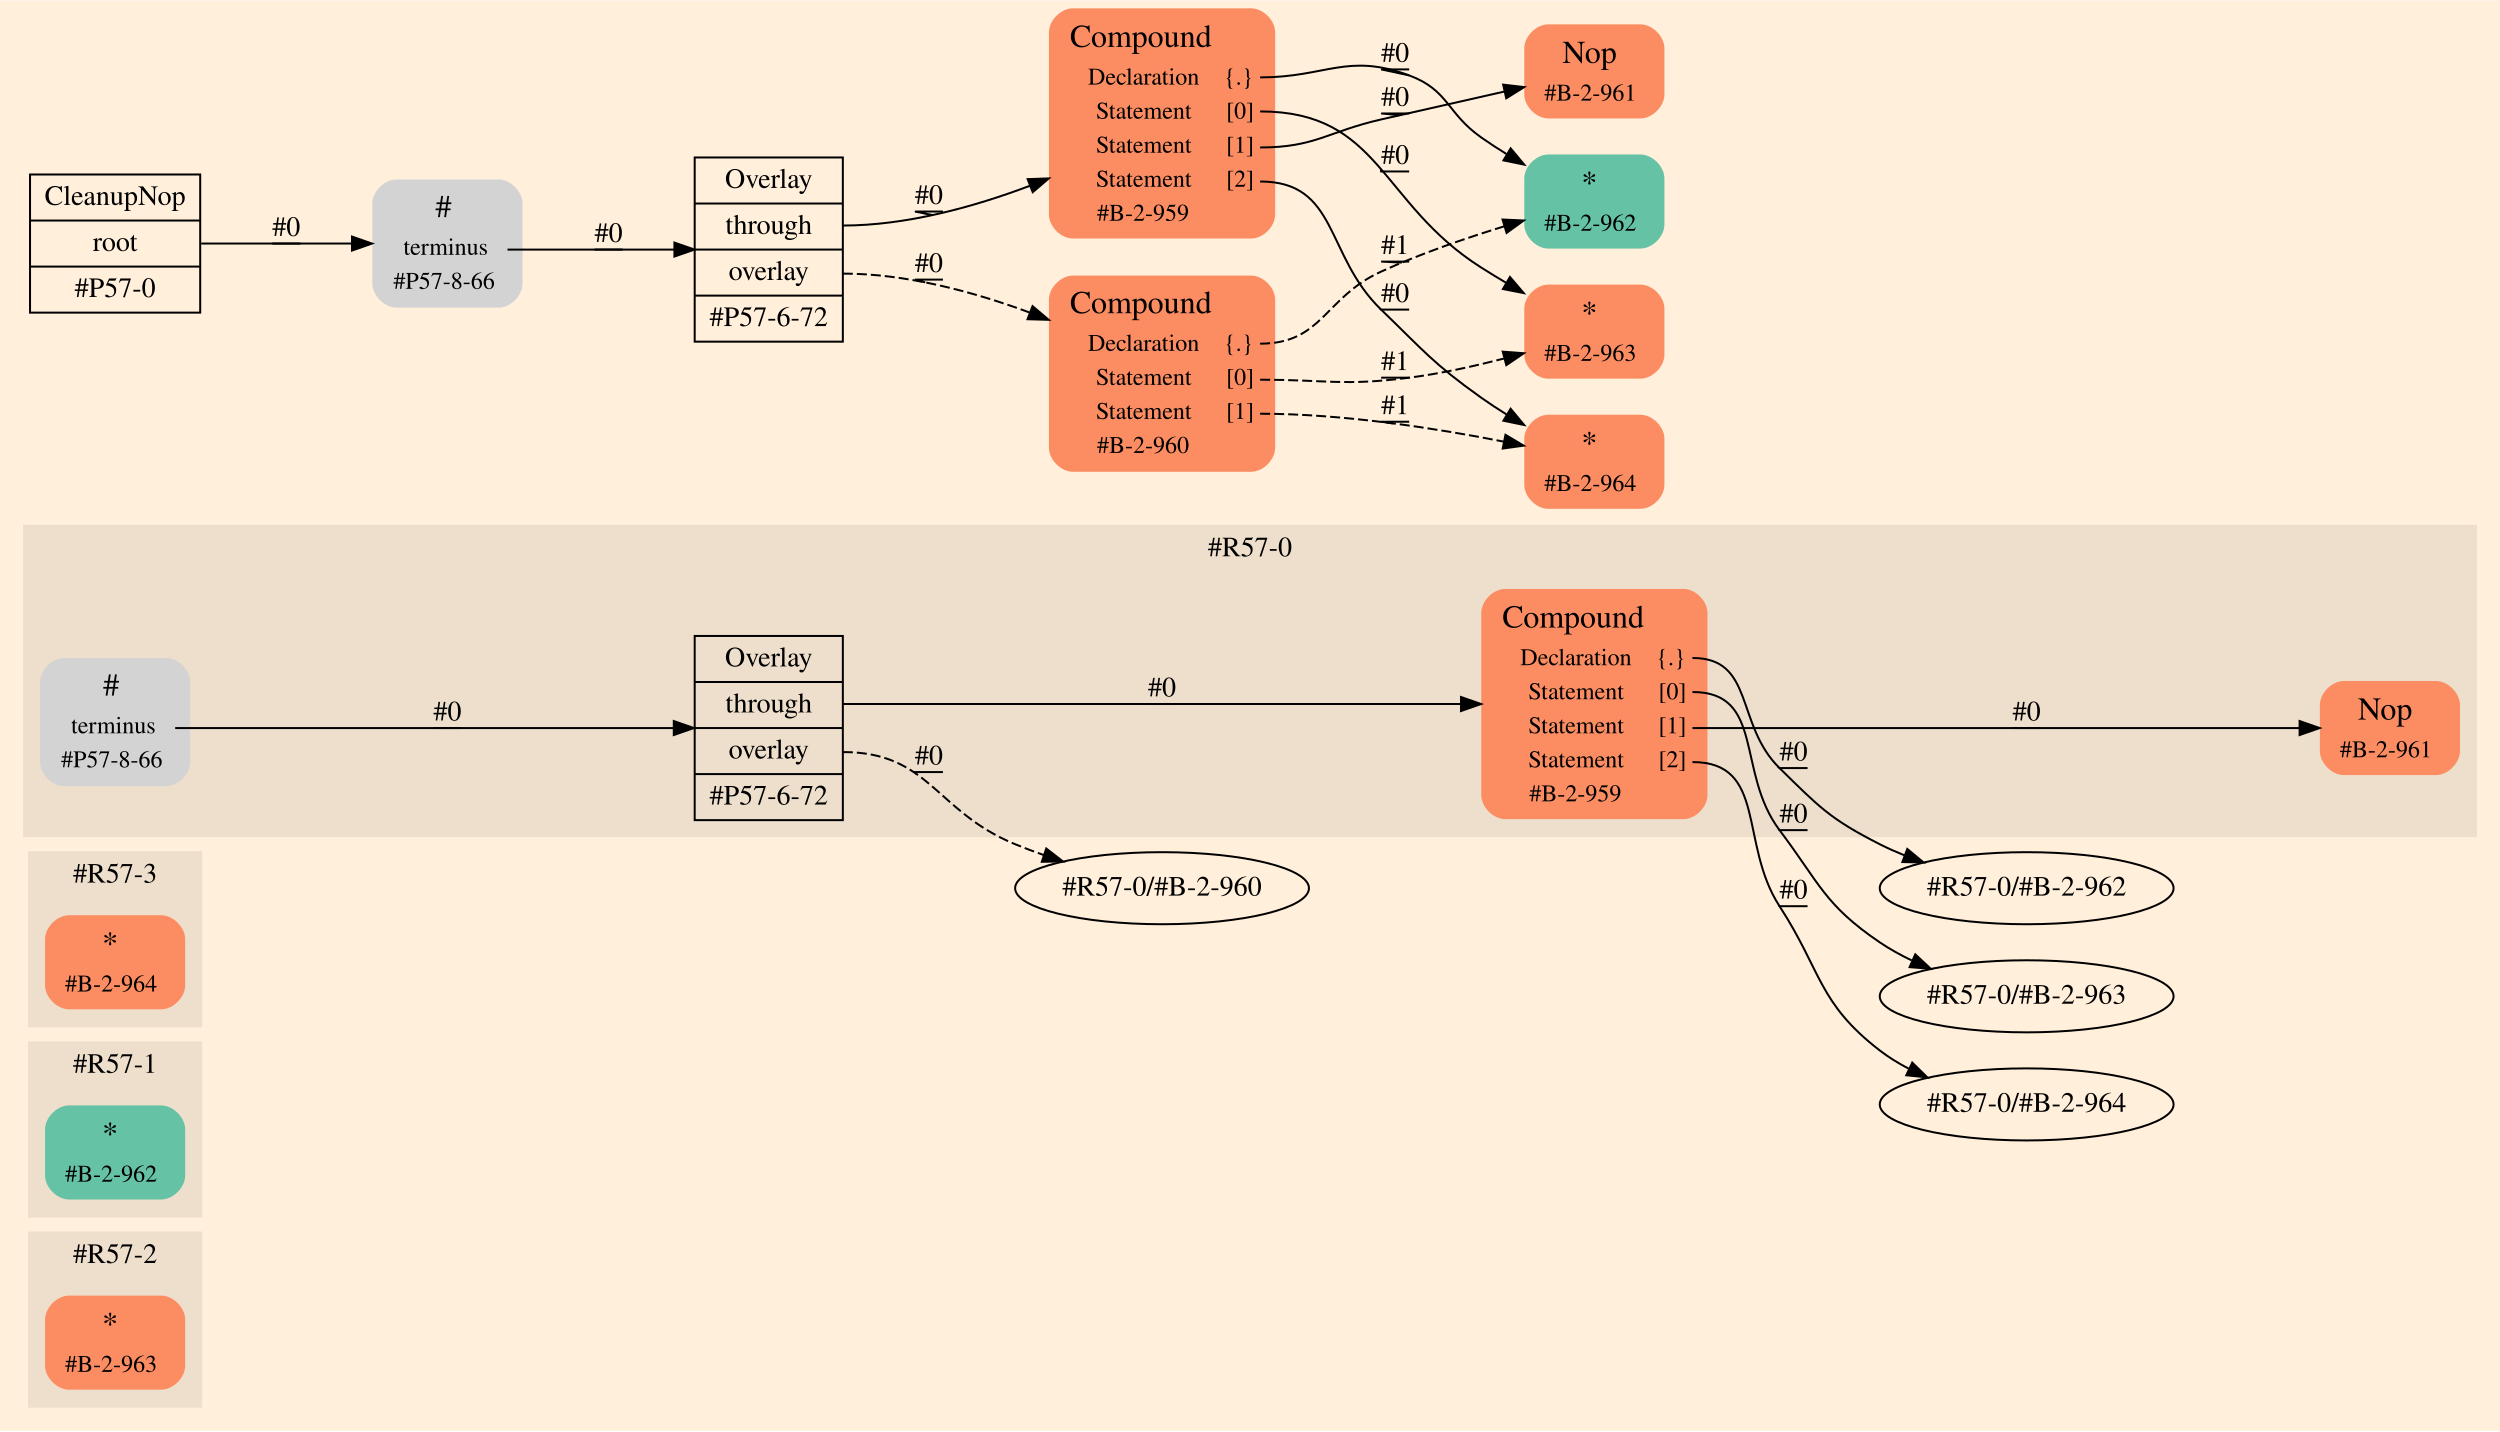
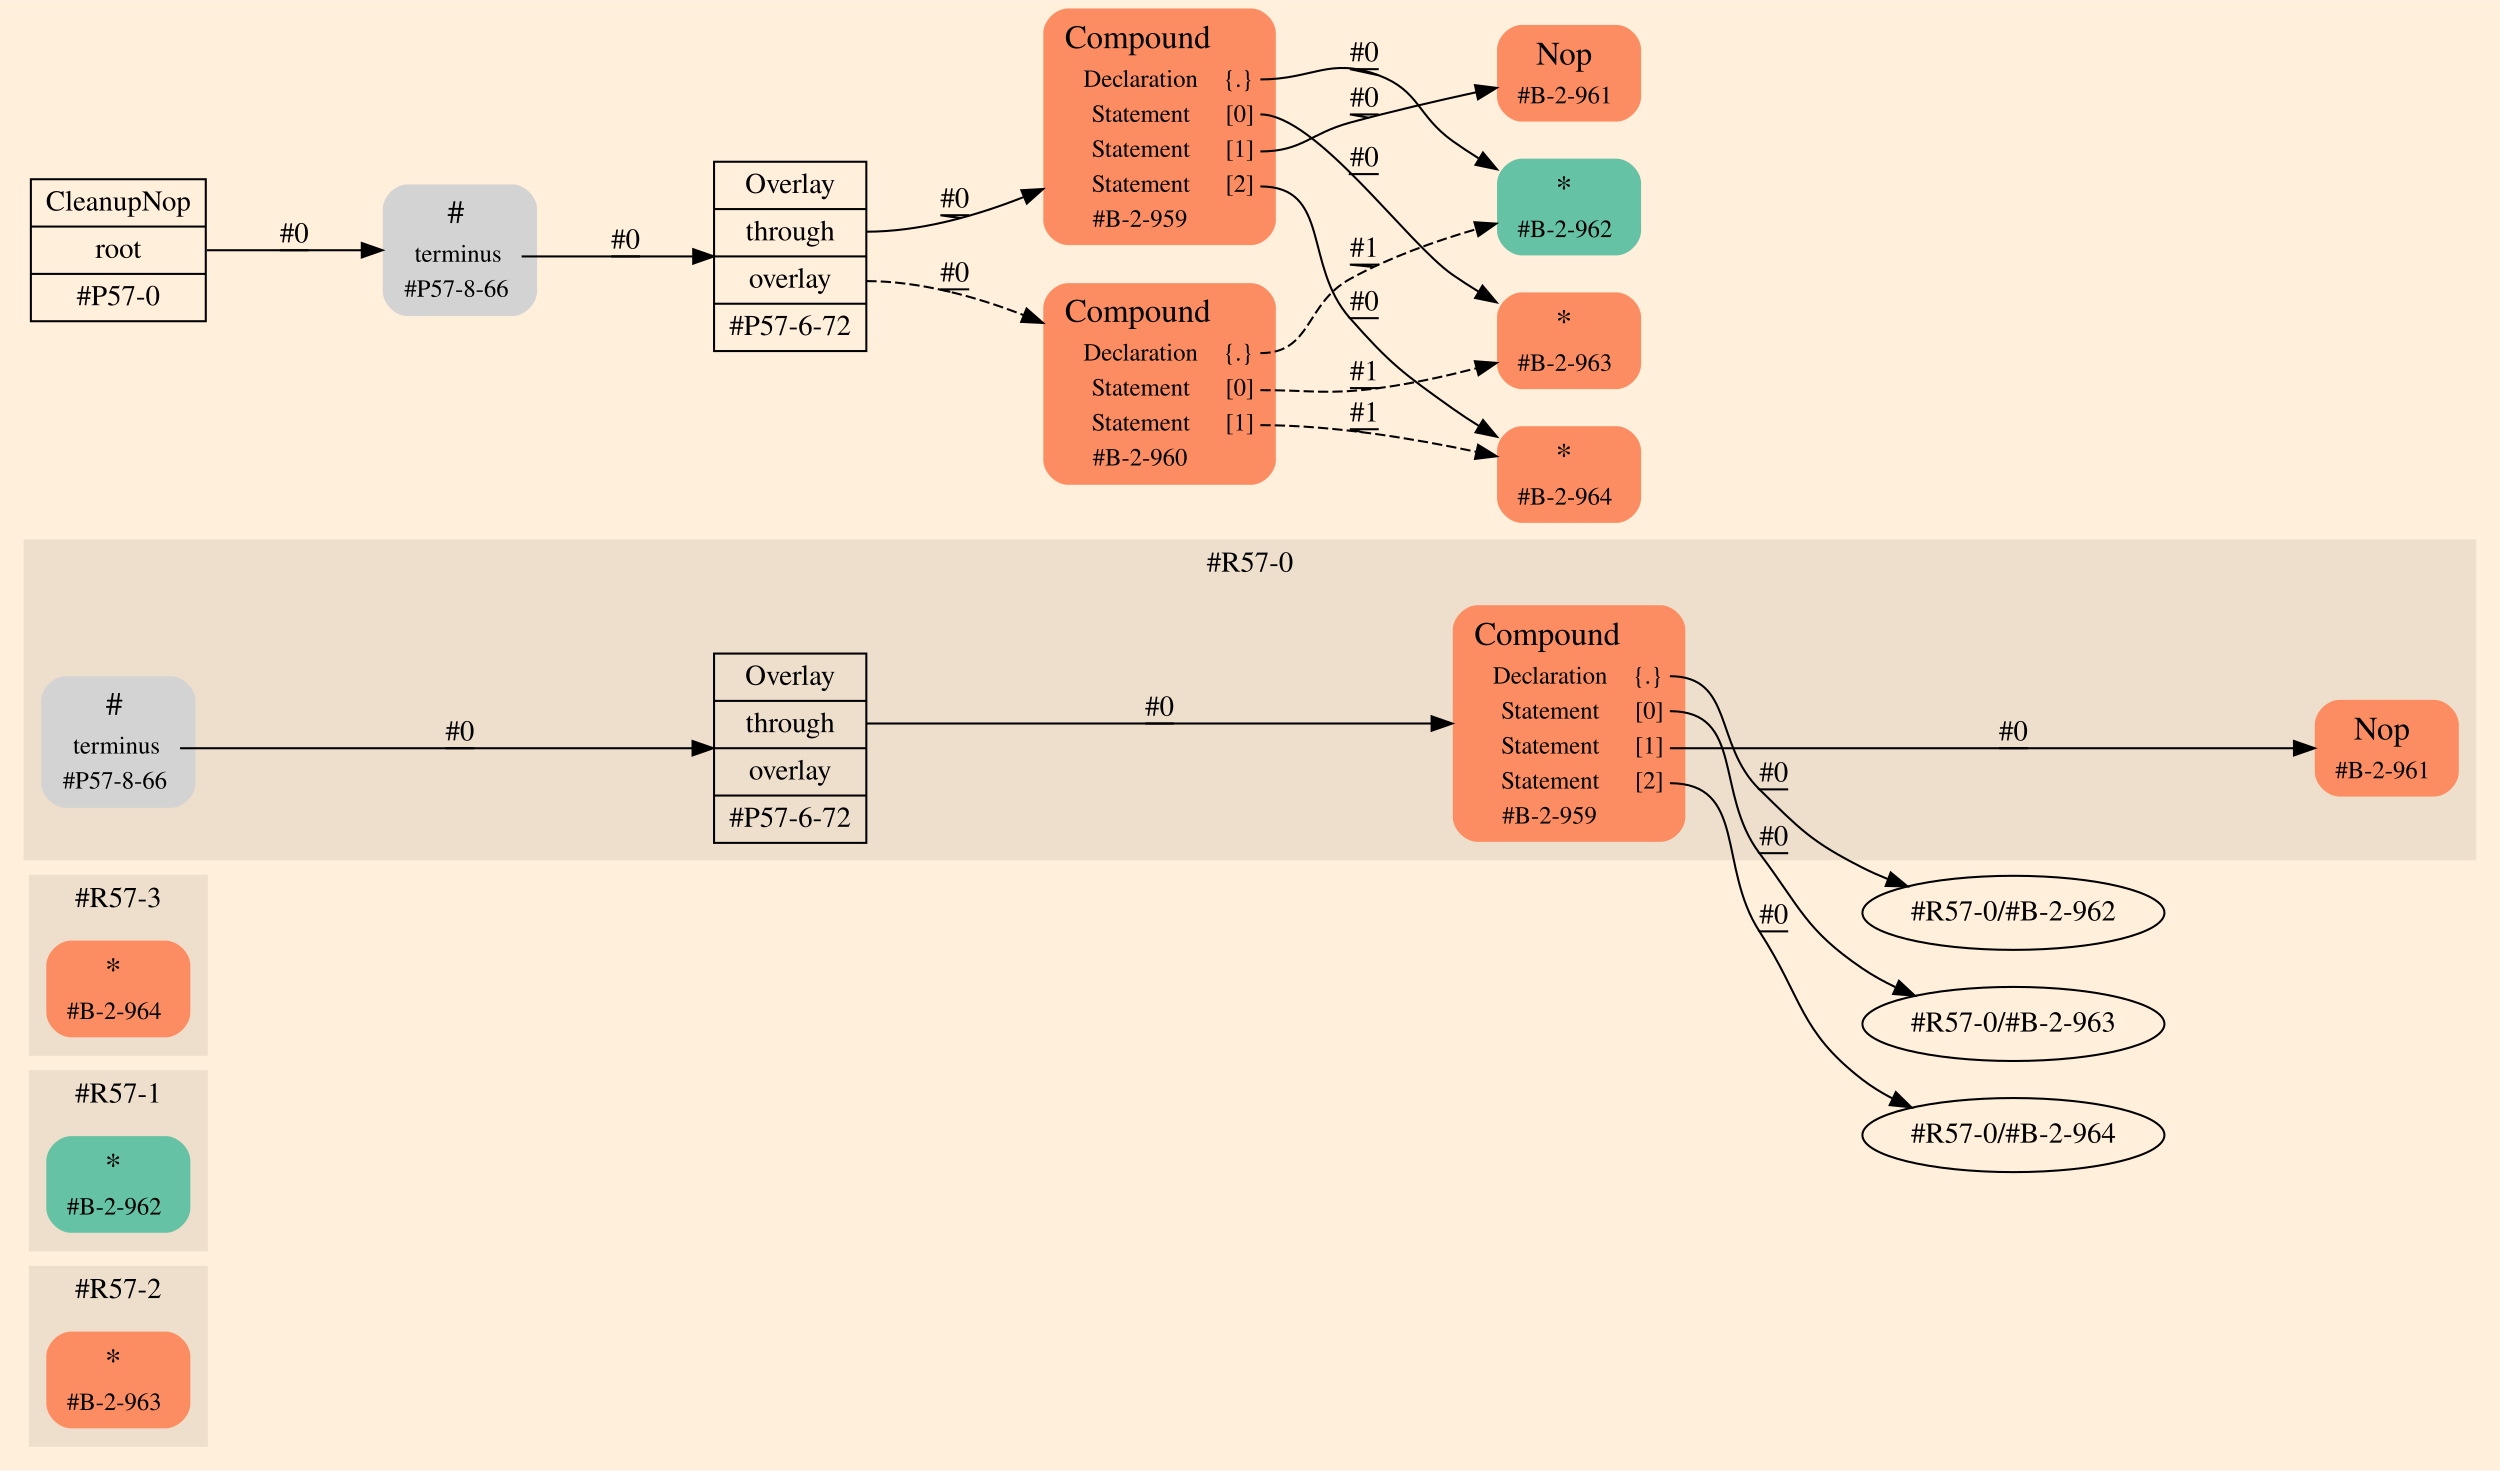
- <svg xmlns="http://www.w3.org/2000/svg" width="1008pt" height="577pt" viewBox="0.00 0.00 1008.00 576.74">
-   <g id="graph0" class="graph" transform="scale(.8072 .8072) rotate(0) translate(4 710.5)">
-     <polygon fill="#ffefdb" stroke="transparent" points="-4,4 -4,-710.5 1244.774,-710.5 1244.774,4 -4,4" />
+ <svg xmlns="http://www.w3.org/2000/svg" width="1008pt" height="593pt" viewBox="0.00 0.00 1008.00 592.83">
+   <g id="graph0" class="graph" transform="scale(.8297 .8297) rotate(0) translate(4 710.5)">
+     <polygon fill="#ffefdb" stroke="transparent" points="-4,4 -4,-710.5 1210.887,-710.5 1210.887,4 -4,4" />
    <g id="clust1" class="cluster">
      <polygon fill="#eedfcc" stroke="#eedfcc" points="10.5,-8 10.5,-95 96.5,-95 96.5,-8 10.5,-8" />
      <text text-anchor="middle" x="53.5" y="-79.8" font-family="Times,serif" font-size="14.00" fill="#000000">#R57-2</text>
    </g>
    <g id="clust2" class="cluster">
      <polygon fill="#eedfcc" stroke="#eedfcc" points="10.5,-103 10.5,-190 96.5,-190 96.5,-103 10.5,-103" />
      <text text-anchor="middle" x="53.5" y="-174.8" font-family="Times,serif" font-size="14.00" fill="#000000">#R57-1</text>
    </g>
    <g id="clust3" class="cluster">
      <polygon fill="#eedfcc" stroke="#eedfcc" points="10.5,-198 10.5,-285 96.5,-285 96.5,-198 10.5,-198" />
      <text text-anchor="middle" x="53.5" y="-269.8" font-family="Times,serif" font-size="14.00" fill="#000000">#R57-3</text>
    </g>
    <g id="clust4" class="cluster">
-       <polygon fill="#eedfcc" stroke="#eedfcc" points="8,-293 8,-448 1232.774,-448 1232.774,-293 8,-293" />
-       <text text-anchor="middle" x="620.387" y="-432.8" font-family="Times,serif" font-size="14.00" fill="#000000">#R57-0</text>
+       <polygon fill="#eedfcc" stroke="#eedfcc" points="8,-293 8,-448 1198.887,-448 1198.887,-293 8,-293" />
+       <text text-anchor="middle" x="603.443" y="-432.8" font-family="Times,serif" font-size="14.00" fill="#000000">#R57-0</text>
    </g>
    <g id="node1" class="node">
      <path fill="#fc8d62" stroke="transparent" d="M76.5,-63.5C76.5,-63.5 30.5,-63.5 30.5,-63.5 24.5,-63.5 18.5,-57.5 18.5,-51.5 18.5,-51.5 18.5,-28.5 18.5,-28.5 18.5,-22.5 24.5,-16.5 30.5,-16.5 30.5,-16.5 76.5,-16.5 76.5,-16.5 82.5,-16.5 88.5,-22.5 88.5,-28.5 88.5,-28.5 88.5,-51.5 88.5,-51.5 88.5,-57.5 82.5,-63.5 76.5,-63.5" />
      <text text-anchor="start" x="47" y="-44.2" font-family="Times,serif" font-size="16.00" fill="#000000">*</text>
      <text text-anchor="start" x="28.5" y="-25.4" font-family="Times,serif" font-size="12.00" fill="#000000">#B-2-963</text>
    </g>
    <g id="node2" class="node">
      <path fill="#66c2a5" stroke="transparent" d="M76.5,-158.5C76.5,-158.5 30.5,-158.5 30.5,-158.5 24.5,-158.5 18.5,-152.5 18.5,-146.5 18.5,-146.5 18.5,-123.5 18.5,-123.5 18.5,-117.5 24.5,-111.5 30.5,-111.5 30.5,-111.5 76.5,-111.5 76.5,-111.5 82.5,-111.5 88.5,-117.5 88.5,-123.5 88.5,-123.5 88.5,-146.5 88.5,-146.5 88.5,-152.5 82.5,-158.5 76.5,-158.5" />
      <text text-anchor="start" x="47" y="-139.2" font-family="Times,serif" font-size="16.00" fill="#000000">*</text>
      <text text-anchor="start" x="28.5" y="-120.4" font-family="Times,serif" font-size="12.00" fill="#000000">#B-2-962</text>
    </g>
    <g id="node3" class="node">
      <path fill="#fc8d62" stroke="transparent" d="M76.5,-253.5C76.5,-253.5 30.5,-253.5 30.5,-253.5 24.5,-253.5 18.5,-247.5 18.5,-241.5 18.5,-241.5 18.5,-218.5 18.5,-218.5 18.5,-212.5 24.5,-206.5 30.5,-206.5 30.5,-206.5 76.5,-206.5 76.5,-206.5 82.5,-206.5 88.5,-212.5 88.5,-218.5 88.5,-218.5 88.5,-241.5 88.5,-241.5 88.5,-247.5 82.5,-253.5 76.5,-253.5" />
      <text text-anchor="start" x="47" y="-234.2" font-family="Times,serif" font-size="16.00" fill="#000000">*</text>
      <text text-anchor="start" x="28.5" y="-215.4" font-family="Times,serif" font-size="12.00" fill="#000000">#B-2-964</text>
    </g>
    <g id="node4" class="node">
-       <path fill="#fc8d62" stroke="transparent" d="M1212.774,-370.5C1212.774,-370.5 1166.774,-370.5 1166.774,-370.5 1160.774,-370.5 1154.774,-364.5 1154.774,-358.5 1154.774,-358.5 1154.774,-335.5 1154.774,-335.5 1154.774,-329.5 1160.774,-323.5 1166.774,-323.5 1166.774,-323.5 1212.774,-323.5 1212.774,-323.5 1218.774,-323.5 1224.774,-329.5 1224.774,-335.5 1224.774,-335.5 1224.774,-358.5 1224.774,-358.5 1224.774,-364.5 1218.774,-370.5 1212.774,-370.5" />
-       <text text-anchor="start" x="1173.774" y="-351.2" font-family="Times,serif" font-size="16.00" fill="#000000">Nop</text>
-       <text text-anchor="start" x="1164.774" y="-332.4" font-family="Times,serif" font-size="12.00" fill="#000000">#B-2-961</text>
+       <path fill="#fc8d62" stroke="transparent" d="M1178.887,-370.5C1178.887,-370.5 1132.887,-370.5 1132.887,-370.5 1126.887,-370.5 1120.887,-364.5 1120.887,-358.5 1120.887,-358.5 1120.887,-335.5 1120.887,-335.5 1120.887,-329.5 1126.887,-323.5 1132.887,-323.5 1132.887,-323.5 1178.887,-323.5 1178.887,-323.5 1184.887,-323.5 1190.887,-329.5 1190.887,-335.5 1190.887,-335.5 1190.887,-358.5 1190.887,-358.5 1190.887,-364.5 1184.887,-370.5 1178.887,-370.5" />
+       <text text-anchor="start" x="1139.887" y="-351.2" font-family="Times,serif" font-size="16.00" fill="#000000">Nop</text>
+       <text text-anchor="start" x="1130.887" y="-332.4" font-family="Times,serif" font-size="12.00" fill="#000000">#B-2-961</text>
    </g>
    <g id="node5" class="node">
      <path fill="#d3d3d3" stroke="transparent" d="M79,-382C79,-382 28,-382 28,-382 22,-382 16,-376 16,-370 16,-370 16,-330 16,-330 16,-324 22,-318 28,-318 28,-318 79,-318 79,-318 85,-318 91,-324 91,-330 91,-330 91,-370 91,-370 91,-376 85,-382 79,-382" />
      <text text-anchor="start" x="47.5" y="-363.2" font-family="Times,serif" font-size="16.00" fill="#000000">#</text>
      <text text-anchor="start" x="31.5" y="-344.4" font-family="Times,serif" font-size="12.00" fill="#000000">terminus</text>
      <text text-anchor="start" x="26.5" y="-327.4" font-family="Times,serif" font-size="12.00" fill="#000000">#P57-8-66</text>
    </g>
    <g id="node7" class="node">
      <polygon fill="#eedfcc" stroke="#000000" points="343,-301 343,-393 417,-393 417,-301 343,-301" />
      <text text-anchor="middle" x="380" y="-377.8" font-family="Times,serif" font-size="14.00" fill="#000000">Overlay</text>
      <polyline fill="none" stroke="#000000" points="343,-370 417,-370 " />
      <text text-anchor="middle" x="380" y="-354.8" font-family="Times,serif" font-size="14.00" fill="#000000">through</text>
      <polyline fill="none" stroke="#000000" points="343,-347 417,-347 " />
      <text text-anchor="middle" x="380" y="-331.8" font-family="Times,serif" font-size="14.00" fill="#000000">overlay</text>
      <polyline fill="none" stroke="#000000" points="343,-324 417,-324 " />
      <text text-anchor="middle" x="380" y="-308.8" font-family="Times,serif" font-size="14.00" fill="#000000">#P57-6-72</text>
    </g>
    <g id="edge12" class="edge">
      <path fill="none" stroke="#000000" d="M83.5,-347C171.394,-347 273.943,-347 332.497,-347" />
      <polygon fill="#000000" stroke="#000000" points="332.556,-350.5 342.556,-347 332.556,-343.5 332.556,-350.5" />
      <text text-anchor="middle" x="219.5" y="-350.8" font-family="Times,serif" font-size="14.00" fill="#000000">#0</text>
      <polyline fill="none" stroke="#000000" points="226.5,-347 212.5,-347 219.516,-347 " />
    </g>
    <g id="node6" class="node">
-       <path fill="#fc8d62" stroke="transparent" d="M836.887,-416.5C836.887,-416.5 747.887,-416.5 747.887,-416.5 741.887,-416.5 735.887,-410.5 735.887,-404.5 735.887,-404.5 735.887,-313.5 735.887,-313.5 735.887,-307.5 741.887,-301.5 747.887,-301.5 747.887,-301.5 836.887,-301.5 836.887,-301.5 842.887,-301.5 848.887,-307.5 848.887,-313.5 848.887,-313.5 848.887,-404.5 848.887,-404.5 848.887,-410.5 842.887,-416.5 836.887,-416.5" />
-       <text text-anchor="start" x="746.387" y="-397.2" font-family="Times,serif" font-size="16.00" fill="#000000">Compound</text>
-       <text text-anchor="start" x="755.387" y="-378.4" font-family="Times,serif" font-size="12.00" fill="#000000">Declaration</text>
-       <text text-anchor="start" x="823.387" y="-378.4" font-family="Times,serif" font-size="12.00" fill="#000000">{.}</text>
-       <text text-anchor="start" x="759.387" y="-361.4" font-family="Times,serif" font-size="12.00" fill="#000000">Statement</text>
-       <text text-anchor="start" x="824.387" y="-361.4" font-family="Times,serif" font-size="12.00" fill="#000000">[0]</text>
-       <text text-anchor="start" x="759.387" y="-344.4" font-family="Times,serif" font-size="12.00" fill="#000000">Statement</text>
-       <text text-anchor="start" x="824.387" y="-344.4" font-family="Times,serif" font-size="12.00" fill="#000000">[1]</text>
-       <text text-anchor="start" x="759.387" y="-327.4" font-family="Times,serif" font-size="12.00" fill="#000000">Statement</text>
-       <text text-anchor="start" x="824.387" y="-327.4" font-family="Times,serif" font-size="12.00" fill="#000000">[2]</text>
-       <text text-anchor="start" x="759.887" y="-310.4" font-family="Times,serif" font-size="12.00" fill="#000000">#B-2-959</text>
+       <path fill="#fc8d62" stroke="transparent" d="M803,-416.5C803,-416.5 714,-416.5 714,-416.5 708,-416.5 702,-410.5 702,-404.5 702,-404.5 702,-313.5 702,-313.5 702,-307.5 708,-301.5 714,-301.5 714,-301.5 803,-301.5 803,-301.5 809,-301.5 815,-307.5 815,-313.5 815,-313.5 815,-404.5 815,-404.5 815,-410.5 809,-416.5 803,-416.5" />
+       <text text-anchor="start" x="712.5" y="-397.2" font-family="Times,serif" font-size="16.00" fill="#000000">Compound</text>
+       <text text-anchor="start" x="721.5" y="-378.4" font-family="Times,serif" font-size="12.00" fill="#000000">Declaration</text>
+       <text text-anchor="start" x="789.5" y="-378.4" font-family="Times,serif" font-size="12.00" fill="#000000">{.}</text>
+       <text text-anchor="start" x="725.5" y="-361.4" font-family="Times,serif" font-size="12.00" fill="#000000">Statement</text>
+       <text text-anchor="start" x="790.5" y="-361.4" font-family="Times,serif" font-size="12.00" fill="#000000">[0]</text>
+       <text text-anchor="start" x="725.5" y="-344.4" font-family="Times,serif" font-size="12.00" fill="#000000">Statement</text>
+       <text text-anchor="start" x="790.5" y="-344.4" font-family="Times,serif" font-size="12.00" fill="#000000">[1]</text>
+       <text text-anchor="start" x="725.5" y="-327.4" font-family="Times,serif" font-size="12.00" fill="#000000">Statement</text>
+       <text text-anchor="start" x="790.5" y="-327.4" font-family="Times,serif" font-size="12.00" fill="#000000">[2]</text>
+       <text text-anchor="start" x="726" y="-310.4" font-family="Times,serif" font-size="12.00" fill="#000000">#B-2-959</text>
    </g>
    <g id="edge15" class="edge">
-       <path fill="none" stroke="#000000" d="M841.387,-347C950.183,-347 1078.091,-347 1144.54,-347" />
-       <polygon fill="#000000" stroke="#000000" points="1144.664,-350.5 1154.664,-347 1144.664,-343.5 1144.664,-350.5" />
-       <text text-anchor="middle" x="1008.33" y="-350.8" font-family="Times,serif" font-size="14.00" fill="#000000">#0</text>
-       <polyline fill="none" stroke="#000000" points="1015.33,-347 1001.33,-347 1009.002,-347 " />
+       <path fill="none" stroke="#000000" d="M807.5,-347C916.297,-347 1044.204,-347 1110.653,-347" />
+       <polygon fill="#000000" stroke="#000000" points="1110.777,-350.5 1120.777,-347 1110.777,-343.5 1110.777,-350.5" />
+       <text text-anchor="middle" x="974.443" y="-350.8" font-family="Times,serif" font-size="14.00" fill="#000000">#0</text>
+       <polyline fill="none" stroke="#000000" points="981.443,-347 967.443,-347 975.115,-347 " />
    </g>
    <g id="node17" class="node">
-       <ellipse fill="none" stroke="#000000" cx="1008.33" cy="-267" rx="73.387" ry="18" />
-       <text text-anchor="middle" x="1008.33" y="-263.3" font-family="Times,serif" font-size="14.00" fill="#000000">#R57-0/#B-2-962</text>
+       <ellipse fill="none" stroke="#000000" cx="974.443" cy="-267" rx="73.387" ry="18" />
+       <text text-anchor="middle" x="974.443" y="-263.3" font-family="Times,serif" font-size="14.00" fill="#000000">#R57-0/#B-2-962</text>
    </g>
    <g id="edge13" class="edge">
-       <path fill="none" stroke="#000000" d="M841.387,-382C872.553,-382 862.638,-348.824 884.887,-327 904.813,-307.455 910.008,-301.652 934.887,-289 938.865,-286.977 943.061,-285.106 947.35,-283.383" />
-       <polygon fill="#000000" stroke="#000000" points="948.692,-286.618 956.838,-279.844 946.245,-280.06 948.692,-286.618" />
-       <text text-anchor="middle" x="891.887" y="-330.8" font-family="Times,serif" font-size="14.00" fill="#000000">#0</text>
-       <polyline fill="none" stroke="#000000" points="898.887,-327 884.887,-327 885.12,-326.772 " />
+       <path fill="none" stroke="#000000" d="M807.5,-382C838.666,-382 828.751,-348.824 851,-327 870.926,-307.455 876.121,-301.652 901,-289 904.978,-286.977 909.174,-285.106 913.463,-283.383" />
+       <polygon fill="#000000" stroke="#000000" points="914.805,-286.618 922.951,-279.844 912.358,-280.06 914.805,-286.618" />
+       <text text-anchor="middle" x="858" y="-330.8" font-family="Times,serif" font-size="14.00" fill="#000000">#0</text>
+       <polyline fill="none" stroke="#000000" points="865,-327 851,-327 851.233,-326.772 " />
    </g>
    <g id="node18" class="node">
-       <ellipse fill="none" stroke="#000000" cx="1008.33" cy="-213" rx="73.387" ry="18" />
-       <text text-anchor="middle" x="1008.33" y="-209.3" font-family="Times,serif" font-size="14.00" fill="#000000">#R57-0/#B-2-963</text>
+       <ellipse fill="none" stroke="#000000" cx="974.443" cy="-213" rx="73.387" ry="18" />
+       <text text-anchor="middle" x="974.443" y="-209.3" font-family="Times,serif" font-size="14.00" fill="#000000">#R57-0/#B-2-963</text>
    </g>
    <g id="edge14" class="edge">
-       <path fill="none" stroke="#000000" d="M841.387,-365C877.639,-365 863.073,-324.954 884.887,-296 904.965,-269.351 907.295,-258.76 934.887,-240 939.853,-236.624 945.293,-233.608 950.897,-230.93" />
-       <polygon fill="#000000" stroke="#000000" points="952.683,-233.968 960.426,-226.736 949.863,-227.561 952.683,-233.968" />
-       <text text-anchor="middle" x="891.887" y="-299.8" font-family="Times,serif" font-size="14.00" fill="#000000">#0</text>
-       <polyline fill="none" stroke="#000000" points="898.887,-296 884.887,-296 884.946,-295.922 " />
+       <path fill="none" stroke="#000000" d="M807.5,-365C843.752,-365 829.186,-324.954 851,-296 871.078,-269.351 873.408,-258.76 901,-240 905.966,-236.624 911.407,-233.608 917.01,-230.93" />
+       <polygon fill="#000000" stroke="#000000" points="918.796,-233.968 926.539,-226.736 915.976,-227.561 918.796,-233.968" />
+       <text text-anchor="middle" x="858" y="-299.8" font-family="Times,serif" font-size="14.00" fill="#000000">#0</text>
+       <polyline fill="none" stroke="#000000" points="865,-296 851,-296 851.059,-295.922 " />
    </g>
    <g id="node19" class="node">
-       <ellipse fill="none" stroke="#000000" cx="1008.33" cy="-159" rx="73.387" ry="18" />
-       <text text-anchor="middle" x="1008.33" y="-155.3" font-family="Times,serif" font-size="14.00" fill="#000000">#R57-0/#B-2-964</text>
+       <ellipse fill="none" stroke="#000000" cx="974.443" cy="-159" rx="73.387" ry="18" />
+       <text text-anchor="middle" x="974.443" y="-155.3" font-family="Times,serif" font-size="14.00" fill="#000000">#R57-0/#B-2-964</text>
    </g>
    <g id="edge16" class="edge">
-       <path fill="none" stroke="#000000" d="M841.387,-330C878.774,-330 864.547,-289.37 884.887,-258 906.082,-225.311 904.063,-209.827 934.887,-186 939.321,-182.573 944.232,-179.549 949.353,-176.888" />
-       <polygon fill="#000000" stroke="#000000" points="951.174,-179.899 958.737,-172.48 948.198,-173.563 951.174,-179.899" />
-       <text text-anchor="middle" x="891.887" y="-261.8" font-family="Times,serif" font-size="14.00" fill="#000000">#0</text>
-       <polyline fill="none" stroke="#000000" points="898.887,-258 884.887,-258 884.918,-257.952 " />
+       <path fill="none" stroke="#000000" d="M807.5,-330C844.887,-330 830.66,-289.37 851,-258 872.195,-225.311 870.176,-209.827 901,-186 905.434,-182.573 910.345,-179.549 915.466,-176.888" />
+       <polygon fill="#000000" stroke="#000000" points="917.287,-179.899 924.85,-172.48 914.311,-173.563 917.287,-179.899" />
+       <text text-anchor="middle" x="858" y="-261.8" font-family="Times,serif" font-size="14.00" fill="#000000">#0</text>
+       <polyline fill="none" stroke="#000000" points="865,-258 851,-258 851.031,-257.952 " />
    </g>
    <g id="edge17" class="edge">
-       <path fill="none" stroke="#000000" d="M417,-359C524.993,-359 650.461,-359 725.535,-359" />
-       <polygon fill="#000000" stroke="#000000" points="725.786,-362.5 735.786,-359 725.786,-355.5 725.786,-362.5" />
-       <text text-anchor="middle" x="576.443" y="-362.8" font-family="Times,serif" font-size="14.00" fill="#000000">#0</text>
-       <polyline fill="none" stroke="#000000" points="583.443,-359 569.443,-359 583.632,-359 " />
-     </g>
-     <g id="node20" class="node">
-       <ellipse fill="none" stroke="#000000" cx="576.443" cy="-267" rx="73.387" ry="18" />
-       <text text-anchor="middle" x="576.443" y="-263.3" font-family="Times,serif" font-size="14.00" fill="#000000">#R57-0/#B-2-960</text>
-     </g>
-     <g id="edge18" class="edge">
-       <path fill="none" stroke="#000000" stroke-dasharray="5,2" d="M417,-335C460.346,-335 462.927,-305.524 503,-289 507.649,-287.083 512.526,-285.253 517.461,-283.525" />
-       <polygon fill="#000000" stroke="#000000" points="518.612,-286.831 526.981,-280.334 516.387,-280.194 518.612,-286.831" />
-       <text text-anchor="middle" x="460" y="-328.8" font-family="Times,serif" font-size="14.00" fill="#000000">#0</text>
-       <polyline fill="none" stroke="#000000" points="467,-325 453,-325 453.8,-324.036 " />
+       <path fill="none" stroke="#000000" d="M417,-359C512.305,-359 622.57,-359 691.431,-359" />
+       <polygon fill="#000000" stroke="#000000" points="691.701,-362.5 701.701,-359 691.701,-355.5 691.701,-362.5" />
+       <text text-anchor="middle" x="559.5" y="-362.8" font-family="Times,serif" font-size="14.00" fill="#000000">#0</text>
+       <polyline fill="none" stroke="#000000" points="566.5,-359 552.5,-359 564.167,-359 " />
    </g>
    <g id="node8" class="node">
      <polygon fill="#ffefdb" stroke="#000000" points="11,-554.5 11,-623.5 96,-623.5 96,-554.5 11,-554.5" />
      <text text-anchor="middle" x="53.5" y="-608.3" font-family="Times,serif" font-size="14.00" fill="#000000">CleanupNop</text>
      <polyline fill="none" stroke="#000000" points="11,-600.5 96,-600.5 " />
      <text text-anchor="middle" x="53.5" y="-585.3" font-family="Times,serif" font-size="14.00" fill="#000000">root</text>
      <polyline fill="none" stroke="#000000" points="11,-577.5 96,-577.5 " />
      <text text-anchor="middle" x="53.5" y="-562.3" font-family="Times,serif" font-size="14.00" fill="#000000">#P57-0</text>
    </g>
    <g id="node9" class="node">
      <path fill="#d3d3d3" stroke="transparent" d="M245,-621C245,-621 194,-621 194,-621 188,-621 182,-615 182,-609 182,-609 182,-569 182,-569 182,-563 188,-557 194,-557 194,-557 245,-557 245,-557 251,-557 257,-563 257,-569 257,-569 257,-609 257,-609 257,-615 251,-621 245,-621" />
      <text text-anchor="start" x="213.5" y="-602.2" font-family="Times,serif" font-size="16.00" fill="#000000">#</text>
      <text text-anchor="start" x="197.5" y="-583.4" font-family="Times,serif" font-size="12.00" fill="#000000">terminus</text>
      <text text-anchor="start" x="192.5" y="-566.4" font-family="Times,serif" font-size="12.00" fill="#000000">#P57-8-66</text>
    </g>
    <g id="edge1" class="edge">
      <path fill="none" stroke="#000000" d="M96.5,-589C121.314,-589 148.944,-589 171.721,-589" />
      <polygon fill="#000000" stroke="#000000" points="171.817,-592.5 181.817,-589 171.817,-585.5 171.817,-592.5" />
      <text text-anchor="middle" x="139" y="-592.8" font-family="Times,serif" font-size="14.00" fill="#000000">#0</text>
      <polyline fill="none" stroke="#000000" points="146,-589 132,-589 139.083,-589 " />
    </g>
    <g id="node10" class="node">
      <polygon fill="#ffefdb" stroke="#000000" points="343,-540 343,-632 417,-632 417,-540 343,-540" />
      <text text-anchor="middle" x="380" y="-616.8" font-family="Times,serif" font-size="14.00" fill="#000000">Overlay</text>
      <polyline fill="none" stroke="#000000" points="343,-609 417,-609 " />
      <text text-anchor="middle" x="380" y="-593.8" font-family="Times,serif" font-size="14.00" fill="#000000">through</text>
      <polyline fill="none" stroke="#000000" points="343,-586 417,-586 " />
      <text text-anchor="middle" x="380" y="-570.8" font-family="Times,serif" font-size="14.00" fill="#000000">overlay</text>
      <polyline fill="none" stroke="#000000" points="343,-563 417,-563 " />
      <text text-anchor="middle" x="380" y="-547.8" font-family="Times,serif" font-size="14.00" fill="#000000">#P57-6-72</text>
    </g>
    <g id="edge2" class="edge">
      <path fill="none" stroke="#000000" d="M249.5,-586C277.056,-586 307.884,-586 332.656,-586" />
      <polygon fill="#000000" stroke="#000000" points="332.875,-589.5 342.875,-586 332.874,-582.5 332.875,-589.5" />
      <text text-anchor="middle" x="300" y="-589.8" font-family="Times,serif" font-size="14.00" fill="#000000">#0</text>
      <polyline fill="none" stroke="#000000" points="307,-586 293,-586 300.092,-586 " />
    </g>
    <g id="node11" class="node">
-       <path fill="#fc8d62" stroke="transparent" d="M620.943,-706.5C620.943,-706.5 531.943,-706.5 531.943,-706.5 525.943,-706.5 519.943,-700.5 519.943,-694.5 519.943,-694.5 519.943,-603.5 519.943,-603.5 519.943,-597.5 525.943,-591.5 531.943,-591.5 531.943,-591.5 620.943,-591.5 620.943,-591.5 626.943,-591.5 632.943,-597.5 632.943,-603.5 632.943,-603.5 632.943,-694.5 632.943,-694.5 632.943,-700.5 626.943,-706.5 620.943,-706.5" />
-       <text text-anchor="start" x="530.443" y="-687.2" font-family="Times,serif" font-size="16.00" fill="#000000">Compound</text>
-       <text text-anchor="start" x="539.443" y="-668.4" font-family="Times,serif" font-size="12.00" fill="#000000">Declaration</text>
-       <text text-anchor="start" x="607.443" y="-668.4" font-family="Times,serif" font-size="12.00" fill="#000000">{.}</text>
-       <text text-anchor="start" x="543.443" y="-651.4" font-family="Times,serif" font-size="12.00" fill="#000000">Statement</text>
-       <text text-anchor="start" x="608.443" y="-651.4" font-family="Times,serif" font-size="12.00" fill="#000000">[0]</text>
-       <text text-anchor="start" x="543.443" y="-634.4" font-family="Times,serif" font-size="12.00" fill="#000000">Statement</text>
-       <text text-anchor="start" x="608.443" y="-634.4" font-family="Times,serif" font-size="12.00" fill="#000000">[1]</text>
-       <text text-anchor="start" x="543.443" y="-617.4" font-family="Times,serif" font-size="12.00" fill="#000000">Statement</text>
-       <text text-anchor="start" x="608.443" y="-617.4" font-family="Times,serif" font-size="12.00" fill="#000000">[2]</text>
-       <text text-anchor="start" x="543.943" y="-600.4" font-family="Times,serif" font-size="12.00" fill="#000000">#B-2-959</text>
+       <path fill="#fc8d62" stroke="transparent" d="M604,-706.5C604,-706.5 515,-706.5 515,-706.5 509,-706.5 503,-700.5 503,-694.5 503,-694.5 503,-603.5 503,-603.5 503,-597.5 509,-591.5 515,-591.5 515,-591.5 604,-591.5 604,-591.5 610,-591.5 616,-597.5 616,-603.5 616,-603.5 616,-694.5 616,-694.5 616,-700.5 610,-706.5 604,-706.5" />
+       <text text-anchor="start" x="513.5" y="-687.2" font-family="Times,serif" font-size="16.00" fill="#000000">Compound</text>
+       <text text-anchor="start" x="522.5" y="-668.4" font-family="Times,serif" font-size="12.00" fill="#000000">Declaration</text>
+       <text text-anchor="start" x="590.5" y="-668.4" font-family="Times,serif" font-size="12.00" fill="#000000">{.}</text>
+       <text text-anchor="start" x="526.5" y="-651.4" font-family="Times,serif" font-size="12.00" fill="#000000">Statement</text>
+       <text text-anchor="start" x="591.5" y="-651.4" font-family="Times,serif" font-size="12.00" fill="#000000">[0]</text>
+       <text text-anchor="start" x="526.5" y="-634.4" font-family="Times,serif" font-size="12.00" fill="#000000">Statement</text>
+       <text text-anchor="start" x="591.5" y="-634.4" font-family="Times,serif" font-size="12.00" fill="#000000">[1]</text>
+       <text text-anchor="start" x="526.5" y="-617.4" font-family="Times,serif" font-size="12.00" fill="#000000">Statement</text>
+       <text text-anchor="start" x="591.5" y="-617.4" font-family="Times,serif" font-size="12.00" fill="#000000">[2]</text>
+       <text text-anchor="start" x="527" y="-600.4" font-family="Times,serif" font-size="12.00" fill="#000000">#B-2-959</text>
    </g>
    <g id="edge3" class="edge">
-       <path fill="none" stroke="#000000" d="M417,-598C448.725,-598 482.385,-607.273 510.561,-617.911" />
-       <polygon fill="#000000" stroke="#000000" points="509.308,-621.179 519.896,-621.559 511.856,-614.659 509.308,-621.179" />
-       <text text-anchor="middle" x="460" y="-608.8" font-family="Times,serif" font-size="14.00" fill="#000000">#0</text>
-       <polyline fill="none" stroke="#000000" points="467,-605 453,-605 461.751,-603.217 " />
+       <path fill="none" stroke="#000000" d="M417,-598C442.866,-598 469.909,-605.541 493.4,-614.823" />
+       <polygon fill="#000000" stroke="#000000" points="492.316,-618.162 502.895,-618.744 494.988,-611.692 492.316,-618.162" />
+       <text text-anchor="middle" x="460" y="-609.8" font-family="Times,serif" font-size="14.00" fill="#000000">#0</text>
+       <polyline fill="none" stroke="#000000" points="467,-606 453,-606 462.729,-604.6 " />
    </g>
    <g id="node16" class="node">
-       <path fill="#fc8d62" stroke="transparent" d="M620.943,-573C620.943,-573 531.943,-573 531.943,-573 525.943,-573 519.943,-567 519.943,-561 519.943,-561 519.943,-487 519.943,-487 519.943,-481 525.943,-475 531.943,-475 531.943,-475 620.943,-475 620.943,-475 626.943,-475 632.943,-481 632.943,-487 632.943,-487 632.943,-561 632.943,-561 632.943,-567 626.943,-573 620.943,-573" />
-       <text text-anchor="start" x="530.443" y="-554.2" font-family="Times,serif" font-size="16.00" fill="#000000">Compound</text>
-       <text text-anchor="start" x="539.443" y="-535.4" font-family="Times,serif" font-size="12.00" fill="#000000">Declaration</text>
-       <text text-anchor="start" x="607.443" y="-535.4" font-family="Times,serif" font-size="12.00" fill="#000000">{.}</text>
-       <text text-anchor="start" x="543.443" y="-518.4" font-family="Times,serif" font-size="12.00" fill="#000000">Statement</text>
-       <text text-anchor="start" x="608.443" y="-518.4" font-family="Times,serif" font-size="12.00" fill="#000000">[0]</text>
-       <text text-anchor="start" x="543.443" y="-501.4" font-family="Times,serif" font-size="12.00" fill="#000000">Statement</text>
-       <text text-anchor="start" x="608.443" y="-501.4" font-family="Times,serif" font-size="12.00" fill="#000000">[1]</text>
-       <text text-anchor="start" x="543.943" y="-484.4" font-family="Times,serif" font-size="12.00" fill="#000000">#B-2-960</text>
+       <path fill="#fc8d62" stroke="transparent" d="M604,-573C604,-573 515,-573 515,-573 509,-573 503,-567 503,-561 503,-561 503,-487 503,-487 503,-481 509,-475 515,-475 515,-475 604,-475 604,-475 610,-475 616,-481 616,-487 616,-487 616,-561 616,-561 616,-567 610,-573 604,-573" />
+       <text text-anchor="start" x="513.5" y="-554.2" font-family="Times,serif" font-size="16.00" fill="#000000">Compound</text>
+       <text text-anchor="start" x="522.5" y="-535.4" font-family="Times,serif" font-size="12.00" fill="#000000">Declaration</text>
+       <text text-anchor="start" x="590.5" y="-535.4" font-family="Times,serif" font-size="12.00" fill="#000000">{.}</text>
+       <text text-anchor="start" x="526.5" y="-518.4" font-family="Times,serif" font-size="12.00" fill="#000000">Statement</text>
+       <text text-anchor="start" x="591.5" y="-518.4" font-family="Times,serif" font-size="12.00" fill="#000000">[0]</text>
+       <text text-anchor="start" x="526.5" y="-501.4" font-family="Times,serif" font-size="12.00" fill="#000000">Statement</text>
+       <text text-anchor="start" x="591.5" y="-501.4" font-family="Times,serif" font-size="12.00" fill="#000000">[1]</text>
+       <text text-anchor="start" x="527" y="-484.4" font-family="Times,serif" font-size="12.00" fill="#000000">#B-2-960</text>
    </g>
    <g id="edge4" class="edge">
-       <path fill="none" stroke="#000000" stroke-dasharray="5,2" d="M417,-574C448.53,-574 482.027,-564.988 510.137,-554.616" />
-       <polygon fill="#000000" stroke="#000000" points="511.754,-557.745 519.843,-550.903 509.253,-551.207 511.754,-557.745" />
-       <text text-anchor="middle" x="460" y="-574.8" font-family="Times,serif" font-size="14.00" fill="#000000">#0</text>
-       <polyline fill="none" stroke="#000000" points="467,-571 453,-571 458.15,-569.615 " />
+       <path fill="none" stroke="#000000" stroke-dasharray="5,2" d="M417,-574C442.809,-574 469.839,-566.607 493.335,-557.507" />
+       <polygon fill="#000000" stroke="#000000" points="494.877,-560.659 502.834,-553.663 492.251,-554.17 494.877,-560.659" />
+       <text text-anchor="middle" x="460" y="-573.8" font-family="Times,serif" font-size="14.00" fill="#000000">#0</text>
+       <polyline fill="none" stroke="#000000" points="467,-570 453,-570 457.85,-568.739 " />
    </g>
    <g id="node12" class="node">
-       <path fill="#66c2a5" stroke="transparent" d="M815.387,-633.5C815.387,-633.5 769.387,-633.5 769.387,-633.5 763.387,-633.5 757.387,-627.5 757.387,-621.5 757.387,-621.5 757.387,-598.5 757.387,-598.5 757.387,-592.5 763.387,-586.5 769.387,-586.5 769.387,-586.5 815.387,-586.5 815.387,-586.5 821.387,-586.5 827.387,-592.5 827.387,-598.5 827.387,-598.5 827.387,-621.5 827.387,-621.5 827.387,-627.5 821.387,-633.5 815.387,-633.5" />
-       <text text-anchor="start" x="785.887" y="-614.2" font-family="Times,serif" font-size="16.00" fill="#000000">*</text>
-       <text text-anchor="start" x="767.387" y="-595.4" font-family="Times,serif" font-size="12.00" fill="#000000">#B-2-962</text>
+       <path fill="#66c2a5" stroke="transparent" d="M781.5,-633.5C781.5,-633.5 735.5,-633.5 735.5,-633.5 729.5,-633.5 723.5,-627.5 723.5,-621.5 723.5,-621.5 723.5,-598.5 723.5,-598.5 723.5,-592.5 729.5,-586.5 735.5,-586.5 735.5,-586.5 781.5,-586.5 781.5,-586.5 787.5,-586.5 793.5,-592.5 793.5,-598.5 793.5,-598.5 793.5,-621.5 793.5,-621.5 793.5,-627.5 787.5,-633.5 781.5,-633.5" />
+       <text text-anchor="start" x="752" y="-614.2" font-family="Times,serif" font-size="16.00" fill="#000000">*</text>
+       <text text-anchor="start" x="733.5" y="-595.4" font-family="Times,serif" font-size="12.00" fill="#000000">#B-2-962</text>
    </g>
    <g id="edge5" class="edge">
-       <path fill="none" stroke="#000000" d="M625.443,-672C658.533,-672 668.866,-684.515 699.887,-673 719.682,-665.652 718.618,-654.15 735.887,-642 739.883,-639.188 744.146,-636.412 748.47,-633.738" />
-       <polygon fill="#000000" stroke="#000000" points="750.581,-636.554 757.367,-628.419 746.988,-630.546 750.581,-636.554" />
-       <text text-anchor="middle" x="692.887" y="-679.8" font-family="Times,serif" font-size="14.00" fill="#000000">#0</text>
-       <polyline fill="none" stroke="#000000" points="699.887,-676 685.887,-676 699.902,-672.995 " />
+       <path fill="none" stroke="#000000" d="M608.5,-672C634.071,-672 642.098,-683.087 666,-674 686.01,-666.392 684.589,-654.456 702,-642 705.974,-639.157 710.222,-636.36 714.537,-633.673" />
+       <polygon fill="#000000" stroke="#000000" points="716.652,-636.486 723.423,-628.338 713.048,-630.485 716.652,-636.486" />
+       <text text-anchor="middle" x="659" y="-680.8" font-family="Times,serif" font-size="14.00" fill="#000000">#0</text>
+       <polyline fill="none" stroke="#000000" points="666,-677 652,-677 666.015,-673.994 " />
    </g>
    <g id="node13" class="node">
-       <path fill="#fc8d62" stroke="transparent" d="M815.387,-568.5C815.387,-568.5 769.387,-568.5 769.387,-568.5 763.387,-568.5 757.387,-562.5 757.387,-556.5 757.387,-556.5 757.387,-533.5 757.387,-533.5 757.387,-527.5 763.387,-521.5 769.387,-521.5 769.387,-521.5 815.387,-521.5 815.387,-521.5 821.387,-521.5 827.387,-527.5 827.387,-533.5 827.387,-533.5 827.387,-556.5 827.387,-556.5 827.387,-562.5 821.387,-568.5 815.387,-568.5" />
-       <text text-anchor="start" x="785.887" y="-549.2" font-family="Times,serif" font-size="16.00" fill="#000000">*</text>
-       <text text-anchor="start" x="767.387" y="-530.4" font-family="Times,serif" font-size="12.00" fill="#000000">#B-2-963</text>
+       <path fill="#fc8d62" stroke="transparent" d="M781.5,-568.5C781.5,-568.5 735.5,-568.5 735.5,-568.5 729.5,-568.5 723.5,-562.5 723.5,-556.5 723.5,-556.5 723.5,-533.5 723.5,-533.5 723.5,-527.5 729.5,-521.5 735.5,-521.5 735.5,-521.5 781.5,-521.5 781.5,-521.5 787.5,-521.5 793.5,-527.5 793.5,-533.5 793.5,-533.5 793.5,-556.5 793.5,-556.5 793.5,-562.5 787.5,-568.5 781.5,-568.5" />
+       <text text-anchor="start" x="752" y="-549.2" font-family="Times,serif" font-size="16.00" fill="#000000">*</text>
+       <text text-anchor="start" x="733.5" y="-530.4" font-family="Times,serif" font-size="12.00" fill="#000000">#B-2-963</text>
    </g>
    <g id="edge6" class="edge">
-       <path fill="none" stroke="#000000" d="M625.443,-655C685.537,-655 685.136,-609.181 735.887,-577 739.9,-574.455 744.124,-571.881 748.38,-569.355" />
-       <polygon fill="#000000" stroke="#000000" points="750.23,-572.328 757.104,-564.266 746.703,-566.282 750.23,-572.328" />
-       <text text-anchor="middle" x="692.887" y="-628.8" font-family="Times,serif" font-size="14.00" fill="#000000">#0</text>
-       <polyline fill="none" stroke="#000000" points="699.887,-625 685.887,-625 685.776,-626.236 " />
+       <path fill="none" stroke="#000000" d="M608.5,-655C635.558,-655 679.749,-592.396 702,-577 705.963,-574.258 710.178,-571.539 714.45,-568.913" />
+       <polygon fill="#000000" stroke="#000000" points="716.442,-571.8 723.238,-563.673 712.856,-565.788 716.442,-571.8" />
+       <text text-anchor="middle" x="659" y="-629.8" font-family="Times,serif" font-size="14.00" fill="#000000">#0</text>
+       <polyline fill="none" stroke="#000000" points="666,-626 652,-626 652.2,-626.655 " />
    </g>
    <g id="node14" class="node">
-       <path fill="#fc8d62" stroke="transparent" d="M815.387,-698.5C815.387,-698.5 769.387,-698.5 769.387,-698.5 763.387,-698.5 757.387,-692.5 757.387,-686.5 757.387,-686.5 757.387,-663.5 757.387,-663.5 757.387,-657.5 763.387,-651.5 769.387,-651.5 769.387,-651.5 815.387,-651.5 815.387,-651.5 821.387,-651.5 827.387,-657.5 827.387,-663.5 827.387,-663.5 827.387,-686.5 827.387,-686.5 827.387,-692.5 821.387,-698.5 815.387,-698.5" />
-       <text text-anchor="start" x="776.387" y="-679.2" font-family="Times,serif" font-size="16.00" fill="#000000">Nop</text>
-       <text text-anchor="start" x="767.387" y="-660.4" font-family="Times,serif" font-size="12.00" fill="#000000">#B-2-961</text>
+       <path fill="#fc8d62" stroke="transparent" d="M781.5,-698.5C781.5,-698.5 735.5,-698.5 735.5,-698.5 729.5,-698.5 723.5,-692.5 723.5,-686.5 723.5,-686.5 723.5,-663.5 723.5,-663.5 723.5,-657.5 729.5,-651.5 735.5,-651.5 735.5,-651.5 781.5,-651.5 781.5,-651.5 787.5,-651.5 793.5,-657.5 793.5,-663.5 793.5,-663.5 793.5,-686.5 793.5,-686.5 793.5,-692.5 787.5,-698.5 781.5,-698.5" />
+       <text text-anchor="start" x="742.5" y="-679.2" font-family="Times,serif" font-size="16.00" fill="#000000">Nop</text>
+       <text text-anchor="start" x="733.5" y="-660.4" font-family="Times,serif" font-size="12.00" fill="#000000">#B-2-961</text>
    </g>
    <g id="edge7" class="edge">
-       <path fill="none" stroke="#000000" d="M625.443,-637C653.018,-637 659.005,-644.858 685.887,-651 706.091,-655.616 728.466,-660.668 747.471,-664.94" />
-       <polygon fill="#000000" stroke="#000000" points="746.835,-668.385 757.359,-667.162 748.37,-661.555 746.835,-668.385" />
-       <text text-anchor="middle" x="692.887" y="-657.8" font-family="Times,serif" font-size="14.00" fill="#000000">#0</text>
-       <polyline fill="none" stroke="#000000" points="699.887,-654 685.887,-654 695.01,-653.081 " />
+       <path fill="none" stroke="#000000" d="M608.5,-637C628.81,-637 632.407,-645.651 652,-651 671.993,-656.458 694.337,-661.632 713.376,-665.769" />
+       <polygon fill="#000000" stroke="#000000" points="712.777,-669.22 723.289,-667.895 714.245,-662.376 712.777,-669.22" />
+       <text text-anchor="middle" x="659" y="-658.8" font-family="Times,serif" font-size="14.00" fill="#000000">#0</text>
+       <polyline fill="none" stroke="#000000" points="666,-655 652,-655 661.04,-653.409 " />
    </g>
    <g id="node15" class="node">
-       <path fill="#fc8d62" stroke="transparent" d="M815.387,-503.5C815.387,-503.5 769.387,-503.5 769.387,-503.5 763.387,-503.5 757.387,-497.5 757.387,-491.5 757.387,-491.5 757.387,-468.5 757.387,-468.5 757.387,-462.5 763.387,-456.5 769.387,-456.5 769.387,-456.5 815.387,-456.5 815.387,-456.5 821.387,-456.5 827.387,-462.5 827.387,-468.5 827.387,-468.5 827.387,-491.5 827.387,-491.5 827.387,-497.5 821.387,-503.5 815.387,-503.5" />
-       <text text-anchor="start" x="785.887" y="-484.2" font-family="Times,serif" font-size="16.00" fill="#000000">*</text>
-       <text text-anchor="start" x="767.387" y="-465.4" font-family="Times,serif" font-size="12.00" fill="#000000">#B-2-964</text>
+       <path fill="#fc8d62" stroke="transparent" d="M781.5,-503.5C781.5,-503.5 735.5,-503.5 735.5,-503.5 729.5,-503.5 723.5,-497.5 723.5,-491.5 723.5,-491.5 723.5,-468.5 723.5,-468.5 723.5,-462.5 729.5,-456.5 735.5,-456.5 735.5,-456.5 781.5,-456.5 781.5,-456.5 787.5,-456.5 793.5,-462.5 793.5,-468.5 793.5,-468.5 793.5,-491.5 793.5,-491.5 793.5,-497.5 787.5,-503.5 781.5,-503.5" />
+       <text text-anchor="start" x="752" y="-484.2" font-family="Times,serif" font-size="16.00" fill="#000000">*</text>
+       <text text-anchor="start" x="733.5" y="-465.4" font-family="Times,serif" font-size="12.00" fill="#000000">#B-2-964</text>
    </g>
    <g id="edge8" class="edge">
-       <path fill="none" stroke="#000000" d="M625.443,-620C664.568,-620 657.739,-583.175 685.887,-556 707.183,-535.44 711.769,-529.163 735.887,-512 739.868,-509.167 744.121,-506.376 748.439,-503.694" />
-       <polygon fill="#000000" stroke="#000000" points="750.552,-506.508 757.328,-498.363 746.952,-500.505 750.552,-506.508" />
-       <text text-anchor="middle" x="692.887" y="-559.8" font-family="Times,serif" font-size="14.00" fill="#000000">#0</text>
-       <polyline fill="none" stroke="#000000" points="699.887,-556 685.887,-556 686.136,-555.76 " />
+       <path fill="none" stroke="#000000" d="M608.5,-620C642.893,-620 629.243,-581.787 652,-556 671.587,-533.805 677.882,-529.163 702,-512 705.981,-509.167 710.234,-506.376 714.552,-503.694" />
+       <polygon fill="#000000" stroke="#000000" points="716.665,-506.508 723.441,-498.363 713.065,-500.505 716.665,-506.508" />
+       <text text-anchor="middle" x="659" y="-559.8" font-family="Times,serif" font-size="14.00" fill="#000000">#0</text>
+       <polyline fill="none" stroke="#000000" points="666,-556 652,-556 652.115,-555.87 " />
    </g>
    <g id="edge9" class="edge">
-       <path fill="none" stroke="#000000" stroke-dasharray="5,2" d="M625.443,-539C656.711,-539 657.431,-562.041 685.887,-575 705.495,-583.93 728.06,-591.681 747.358,-597.604" />
-       <polygon fill="#000000" stroke="#000000" points="746.535,-601.011 757.119,-600.531 748.545,-594.306 746.535,-601.011" />
-       <text text-anchor="middle" x="692.887" y="-583.8" font-family="Times,serif" font-size="14.00" fill="#000000">#1</text>
-       <polyline fill="none" stroke="#000000" points="699.887,-580 685.887,-580 696.228,-579.497 " />
+       <path fill="none" stroke="#000000" stroke-dasharray="5,2" d="M608.5,-539C633.595,-539 630.03,-562.871 652,-575 671.007,-585.493 693.672,-593.487 713.198,-599.168" />
+       <polygon fill="#000000" stroke="#000000" points="712.514,-602.611 723.087,-601.929 714.396,-595.869 712.514,-602.611" />
+       <text text-anchor="middle" x="659" y="-585.8" font-family="Times,serif" font-size="14.00" fill="#000000">#1</text>
+       <polyline fill="none" stroke="#000000" points="666,-582 652,-582 663.505,-580.864 " />
    </g>
    <g id="edge10" class="edge">
-       <path fill="none" stroke="#000000" stroke-dasharray="5,2" d="M625.443,-521C658.533,-521 667.071,-517.758 699.887,-522 715.488,-524.017 732.258,-527.707 747.177,-531.551" />
-       <polygon fill="#000000" stroke="#000000" points="746.608,-535.021 757.172,-534.217 748.412,-528.258 746.608,-535.021" />
-       <text text-anchor="middle" x="692.887" y="-525.8" font-family="Times,serif" font-size="14.00" fill="#000000">#1</text>
-       <polyline fill="none" stroke="#000000" points="699.887,-522 685.887,-522 699.91,-522.003 " />
+       <path fill="none" stroke="#000000" stroke-dasharray="5,2" d="M608.5,-521C634.059,-521 640.658,-518.673 666,-522 681.597,-524.048 698.366,-527.746 713.285,-531.587" />
+       <polygon fill="#000000" stroke="#000000" points="712.717,-535.058 723.281,-534.25 714.519,-528.294 712.717,-535.058" />
+       <text text-anchor="middle" x="659" y="-525.8" font-family="Times,serif" font-size="14.00" fill="#000000">#1</text>
+       <polyline fill="none" stroke="#000000" points="666,-522 652,-522 666.023,-522.003 " />
    </g>
    <g id="edge11" class="edge">
-       <path fill="none" stroke="#000000" stroke-dasharray="5,2" d="M625.443,-504C666.972,-504 713.727,-496.634 747.17,-490.063" />
-       <polygon fill="#000000" stroke="#000000" points="747.991,-493.468 757.101,-488.058 746.606,-486.606 747.991,-493.468" />
-       <text text-anchor="middle" x="692.887" y="-503.8" font-family="Times,serif" font-size="14.00" fill="#000000">#1</text>
-       <polyline fill="none" stroke="#000000" points="699.887,-500 685.887,-500 691.802,-499.18 " />
+       <path fill="none" stroke="#000000" stroke-dasharray="5,2" d="M608.5,-504C644.005,-504 683.65,-497.363 713.262,-491.069" />
+       <polygon fill="#000000" stroke="#000000" points="714.277,-494.43 723.294,-488.868 712.777,-487.592 714.277,-494.43" />
+       <text text-anchor="middle" x="659" y="-505.8" font-family="Times,serif" font-size="14.00" fill="#000000">#1</text>
+       <polyline fill="none" stroke="#000000" points="666,-502 652,-502 657.996,-500.561 " />
    </g>
  </g>
</svg>
